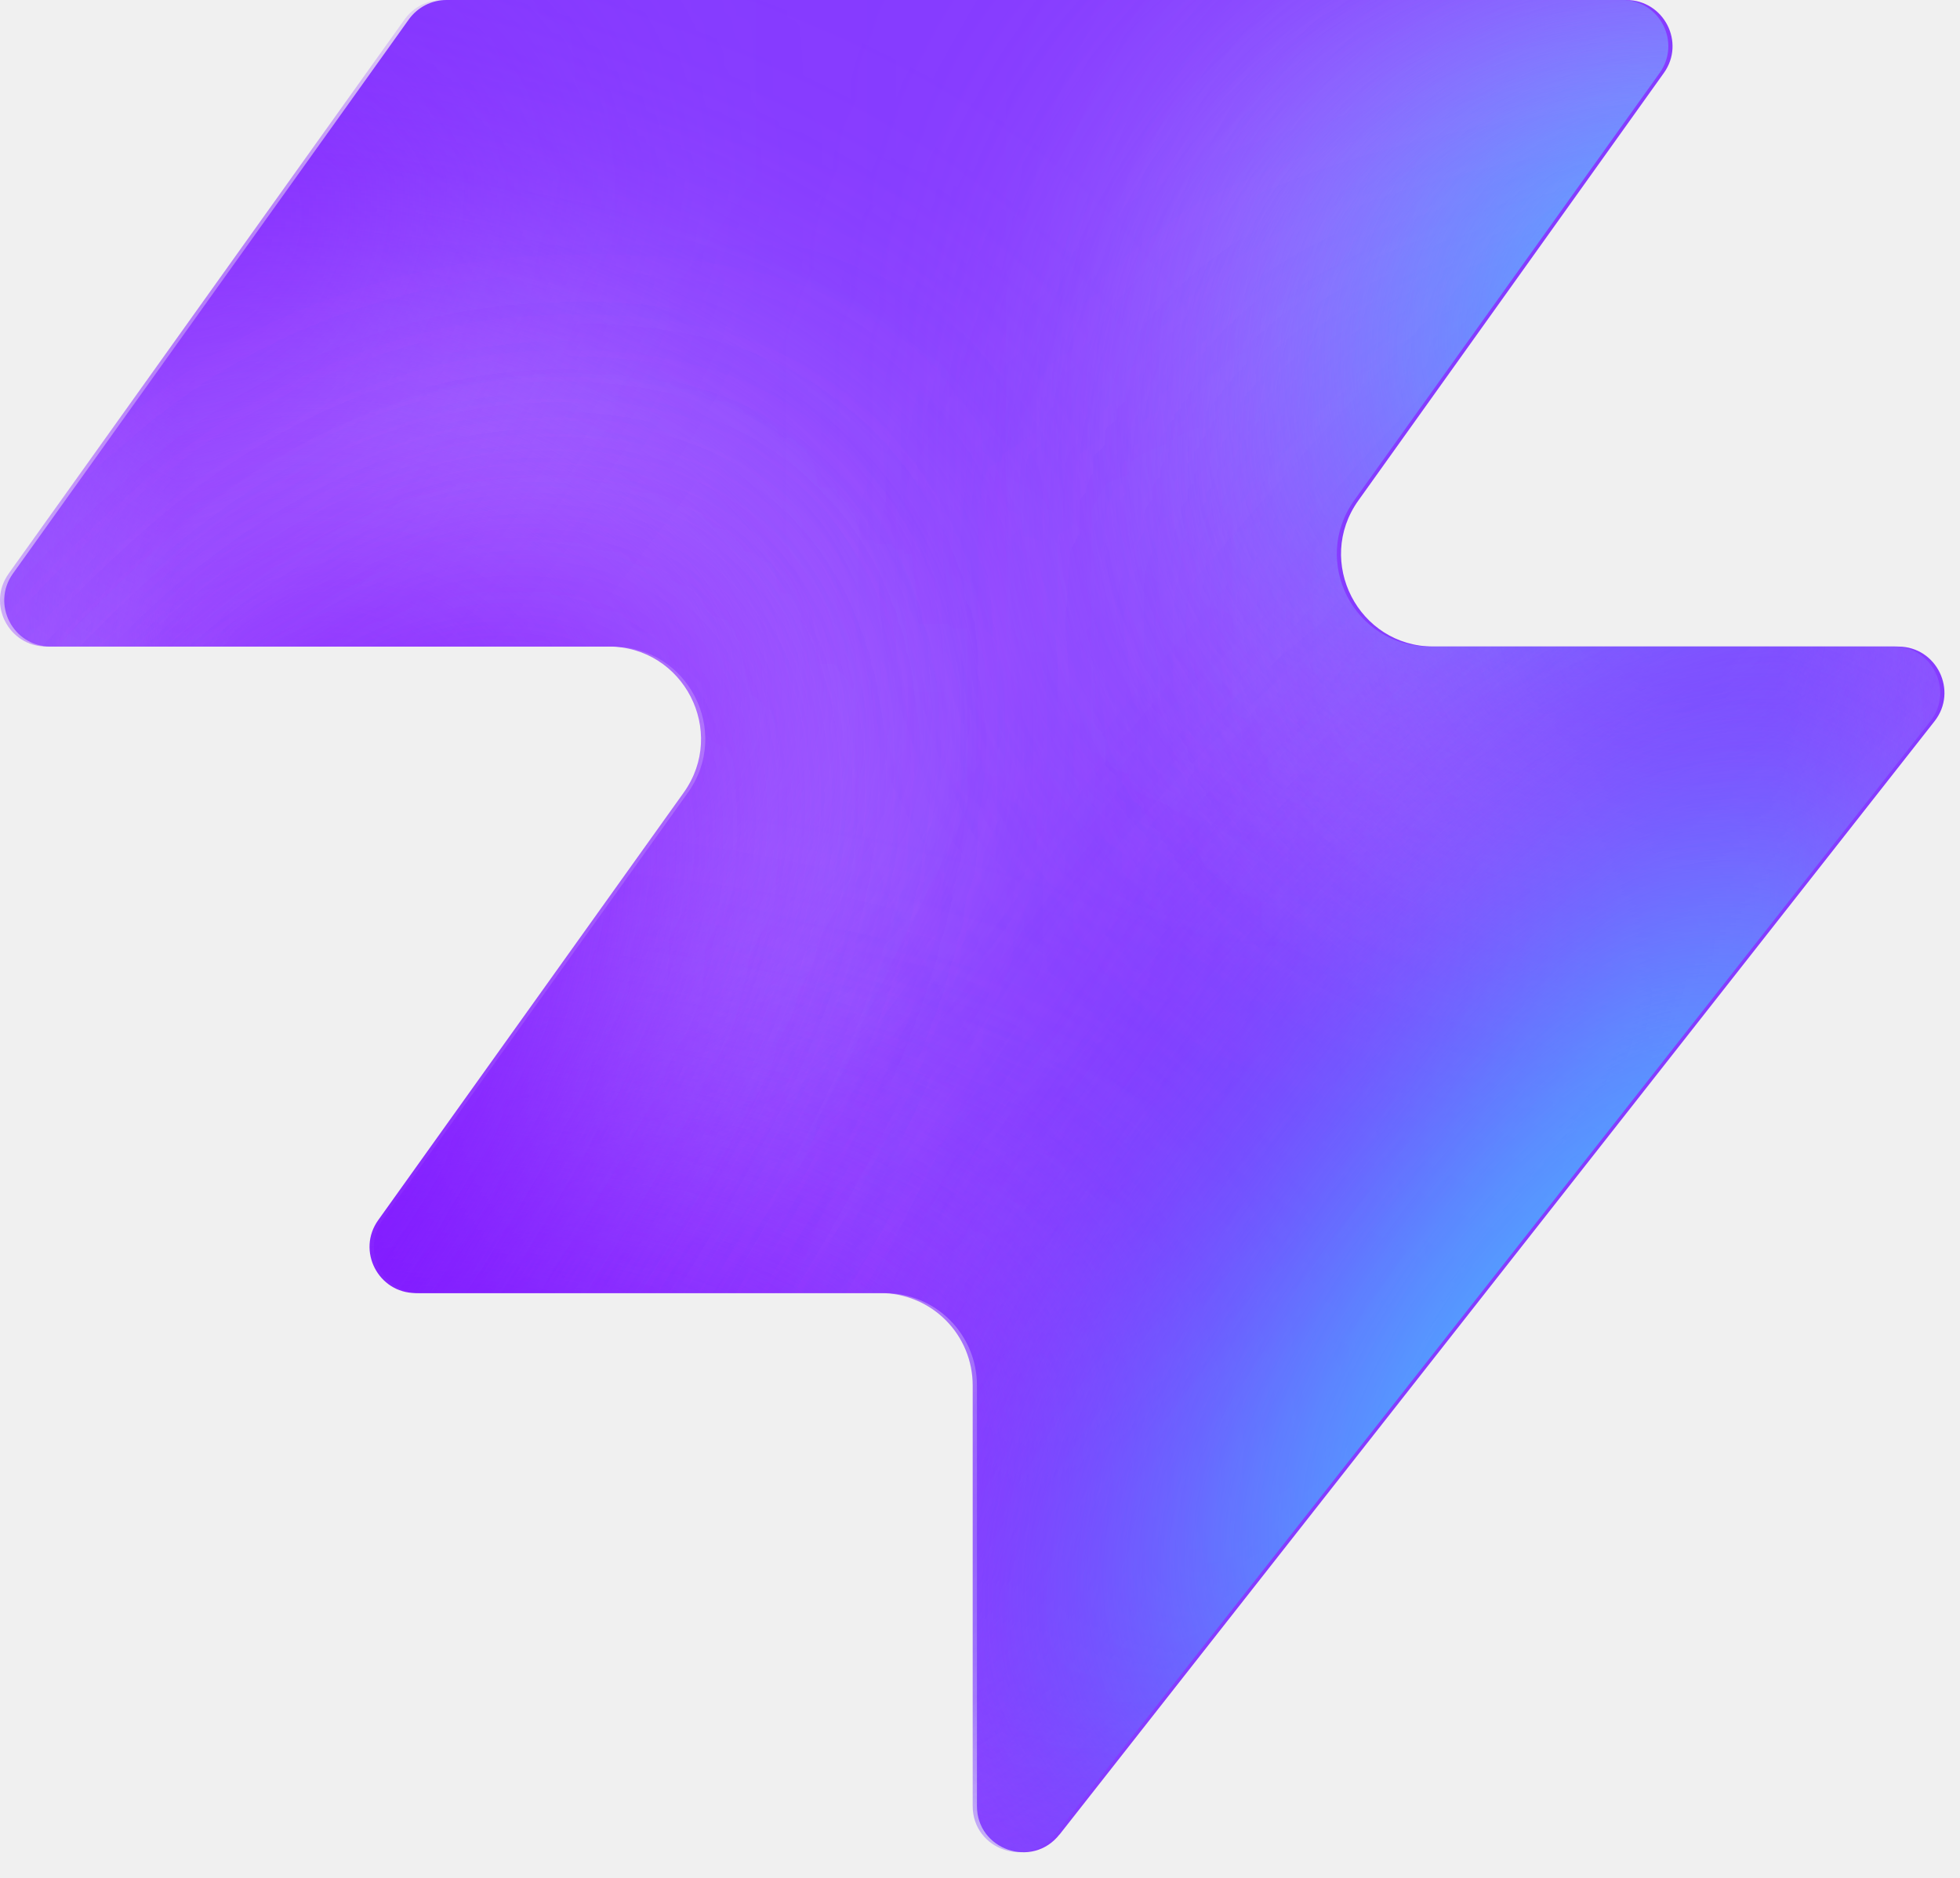
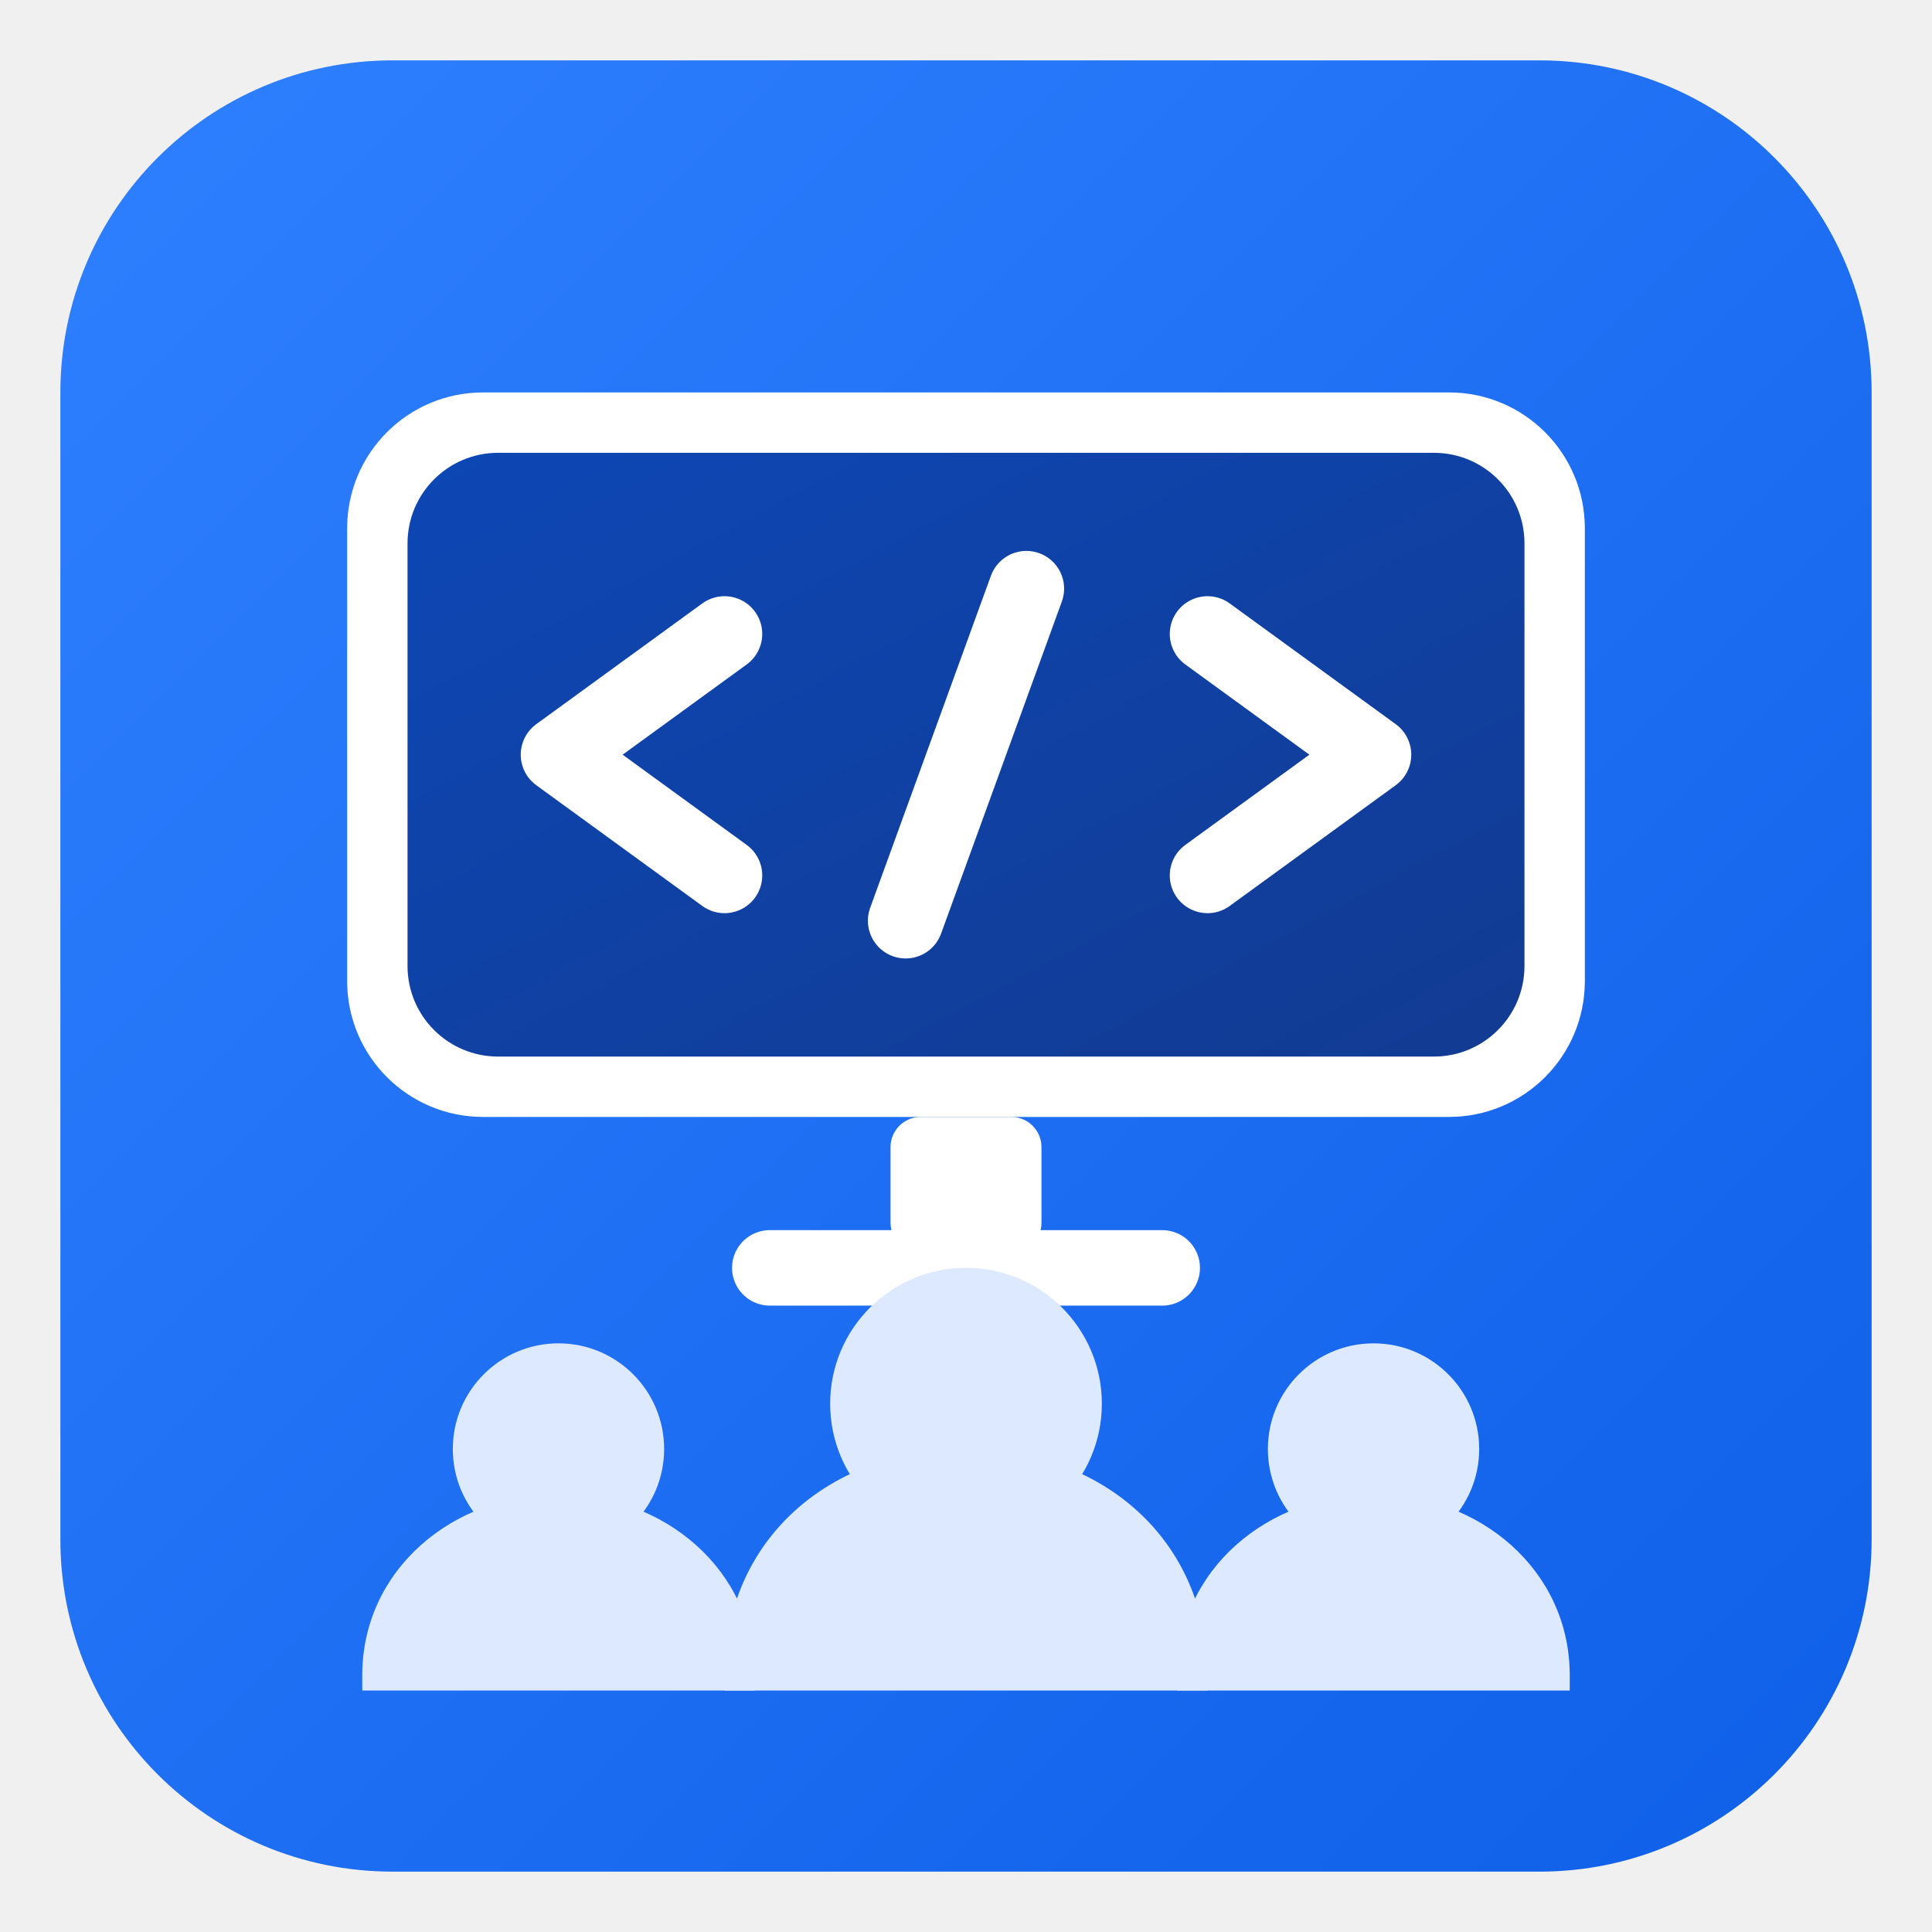
- <svg xmlns="http://www.w3.org/2000/svg" width="48" height="46" fill="none" viewBox="0 0 48 46">
-   <path fill="#863bff" d="M25.946 44.938c-.664.845-2.021.375-2.021-.698V33.937a2.26 2.26 0 0 0-2.262-2.262H10.287c-.92 0-1.456-1.04-.92-1.788l7.48-10.471c1.07-1.497 0-3.578-1.842-3.578H1.237c-.92 0-1.456-1.04-.92-1.788L10.013.474c.214-.297.556-.474.92-.474h28.894c.92 0 1.456 1.04.92 1.788l-7.48 10.471c-1.07 1.498 0 3.579 1.842 3.579h11.377c.943 0 1.473 1.088.89 1.83L25.947 44.94z" style="fill:#863bff;fill:color(display-p3 .525 .23 1);fill-opacity:1" />
-   <mask id="a" width="48" height="46" x="0" y="0" maskUnits="userSpaceOnUse" style="mask-type:alpha">
-     <path fill="#000" d="M25.842 44.938c-.664.844-2.021.375-2.021-.698V33.937a2.26 2.26 0 0 0-2.262-2.262H10.183c-.92 0-1.456-1.04-.92-1.788l7.48-10.471c1.07-1.498 0-3.579-1.842-3.579H1.133c-.92 0-1.456-1.04-.92-1.787L9.91.473c.214-.297.556-.474.92-.474h28.894c.92 0 1.456 1.04.92 1.788l-7.48 10.471c-1.07 1.498 0 3.578 1.842 3.578h11.377c.943 0 1.473 1.088.89 1.832L25.843 44.94z" style="fill:#000;fill-opacity:1" />
-   </mask>
-   <g mask="url(#a)">
-     <g filter="url(#b)">
-       <ellipse cx="5.508" cy="14.704" fill="#ede6ff" rx="5.508" ry="14.704" style="fill:#ede6ff;fill:color(display-p3 .927 .903 1);fill-opacity:1" transform="matrix(.00324 1 1 -.00324 -4.47 31.516)" />
-     </g>
-     <g filter="url(#c)">
-       <ellipse cx="10.399" cy="29.851" fill="#ede6ff" rx="10.399" ry="29.851" style="fill:#ede6ff;fill:color(display-p3 .927 .903 1);fill-opacity:1" transform="matrix(.00324 1 1 -.00324 -39.328 7.883)" />
-     </g>
-     <g filter="url(#d)">
-       <ellipse cx="5.508" cy="30.487" fill="#7e14ff" rx="5.508" ry="30.487" style="fill:#7e14ff;fill:color(display-p3 .492 .077 1);fill-opacity:1" transform="rotate(89.814 -25.913 -14.639)scale(1 -1)" />
-     </g>
-     <g filter="url(#e)">
-       <ellipse cx="5.508" cy="30.599" fill="#7e14ff" rx="5.508" ry="30.599" style="fill:#7e14ff;fill:color(display-p3 .492 .077 1);fill-opacity:1" transform="rotate(89.814 -32.644 -3.334)scale(1 -1)" />
-     </g>
-     <g filter="url(#f)">
-       <ellipse cx="5.508" cy="30.599" fill="#7e14ff" rx="5.508" ry="30.599" style="fill:#7e14ff;fill:color(display-p3 .492 .077 1);fill-opacity:1" transform="matrix(.00324 1 1 -.00324 -34.34 30.47)" />
-     </g>
-     <g filter="url(#g)">
-       <ellipse cx="14.072" cy="22.078" fill="#ede6ff" rx="14.072" ry="22.078" style="fill:#ede6ff;fill:color(display-p3 .927 .903 1);fill-opacity:1" transform="rotate(93.35 24.506 48.493)scale(-1 1)" />
-     </g>
-     <g filter="url(#h)">
-       <ellipse cx="3.47" cy="21.501" fill="#7e14ff" rx="3.47" ry="21.501" style="fill:#7e14ff;fill:color(display-p3 .492 .077 1);fill-opacity:1" transform="rotate(89.009 28.708 47.59)scale(-1 1)" />
-     </g>
-     <g filter="url(#i)">
-       <ellipse cx="3.47" cy="21.501" fill="#7e14ff" rx="3.47" ry="21.501" style="fill:#7e14ff;fill:color(display-p3 .492 .077 1);fill-opacity:1" transform="rotate(89.009 28.708 47.59)scale(-1 1)" />
-     </g>
-     <g filter="url(#j)">
-       <ellipse cx=".387" cy="8.972" fill="#7e14ff" rx="4.407" ry="29.108" style="fill:#7e14ff;fill:color(display-p3 .492 .077 1);fill-opacity:1" transform="rotate(39.51 .387 8.972)" />
-     </g>
-     <g filter="url(#k)">
-       <ellipse cx="47.523" cy="-6.092" fill="#7e14ff" rx="4.407" ry="29.108" style="fill:#7e14ff;fill:color(display-p3 .492 .077 1);fill-opacity:1" transform="rotate(37.892 47.523 -6.092)" />
-     </g>
-     <g filter="url(#l)">
-       <ellipse cx="41.412" cy="6.333" fill="#47bfff" rx="5.971" ry="9.665" style="fill:#47bfff;fill:color(display-p3 .28 .748 1);fill-opacity:1" transform="rotate(37.892 41.412 6.333)" />
-     </g>
-     <g filter="url(#m)">
-       <ellipse cx="-1.879" cy="38.332" fill="#7e14ff" rx="4.407" ry="29.108" style="fill:#7e14ff;fill:color(display-p3 .492 .077 1);fill-opacity:1" transform="rotate(37.892 -1.88 38.332)" />
-     </g>
-     <g filter="url(#n)">
-       <ellipse cx="-1.879" cy="38.332" fill="#7e14ff" rx="4.407" ry="29.108" style="fill:#7e14ff;fill:color(display-p3 .492 .077 1);fill-opacity:1" transform="rotate(37.892 -1.88 38.332)" />
-     </g>
-     <g filter="url(#o)">
-       <ellipse cx="35.651" cy="29.907" fill="#7e14ff" rx="4.407" ry="29.108" style="fill:#7e14ff;fill:color(display-p3 .492 .077 1);fill-opacity:1" transform="rotate(37.892 35.651 29.907)" />
-     </g>
-     <g filter="url(#p)">
-       <ellipse cx="38.418" cy="32.4" fill="#47bfff" rx="5.971" ry="15.297" style="fill:#47bfff;fill:color(display-p3 .28 .748 1);fill-opacity:1" transform="rotate(37.892 38.418 32.4)" />
-     </g>
+ <svg xmlns="http://www.w3.org/2000/svg" viewBox="0 0 256 256" role="img" aria-label="풀스택 강의실 파비콘">
+   <defs>
+     <linearGradient id="bg" x1="0" y1="0" x2="1" y2="1">
+       <stop offset="0%" stop-color="#2f80ff" />
+       <stop offset="100%" stop-color="#0f5fe8" />
+     </linearGradient>
+     <linearGradient id="screen" x1="0" y1="0" x2="1" y2="1">
+       <stop offset="0%" stop-color="#0d47b5" />
+       <stop offset="100%" stop-color="#123b92" />
+     </linearGradient>
+   </defs>
+   <rect x="8" y="8" width="240" height="240" rx="44" fill="url(#bg)" />
+   <rect x="46" y="52" width="164" height="96" rx="18" fill="#ffffff" />
+   <rect x="54" y="60" width="148" height="80" rx="12" fill="url(#screen)" />
+   <path d="M96 84L74 100L96 116" fill="none" stroke="#ffffff" stroke-width="10" stroke-linecap="round" stroke-linejoin="round" />
+   <path d="M160 84L182 100L160 116" fill="none" stroke="#ffffff" stroke-width="10" stroke-linecap="round" stroke-linejoin="round" />
+   <path d="M136 78L120 122" fill="none" stroke="#ffffff" stroke-width="10" stroke-linecap="round" />
+   <rect x="118" y="148" width="20" height="18" rx="4" fill="#ffffff" />
+   <path d="M102 168H154" fill="none" stroke="#ffffff" stroke-width="10" stroke-linecap="round" />
+   <g fill="#dce9ff">
+     <circle cx="128" cy="186" r="18" />
+     <path d="M96 222c0-18 14-30 32-30s32 12 32 30v2H96z" />
+     <circle cx="74" cy="192" r="14" />
+     <path d="M48 222c0-14 12-24 26-24s26 10 26 24v2H48z" />
+     <circle cx="182" cy="192" r="14" />
+     <path d="M156 222c0-14 12-24 26-24s26 10 26 24v2h-52z" />
  </g>
-   <defs>
-     <filter id="b" width="60.045" height="41.654" x="-19.77" y="16.149" color-interpolation-filters="sRGB" filterUnits="userSpaceOnUse">
-       <feFlood flood-opacity="0" result="BackgroundImageFix" />
-       <feBlend in="SourceGraphic" in2="BackgroundImageFix" result="shape" />
-       <feGaussianBlur result="effect1_foregroundBlur_2002_17158" stdDeviation="7.659" />
-     </filter>
-     <filter id="c" width="90.34" height="51.437" x="-54.613" y="-7.533" color-interpolation-filters="sRGB" filterUnits="userSpaceOnUse">
-       <feFlood flood-opacity="0" result="BackgroundImageFix" />
-       <feBlend in="SourceGraphic" in2="BackgroundImageFix" result="shape" />
-       <feGaussianBlur result="effect1_foregroundBlur_2002_17158" stdDeviation="7.659" />
-     </filter>
-     <filter id="d" width="79.355" height="29.4" x="-49.64" y="2.03" color-interpolation-filters="sRGB" filterUnits="userSpaceOnUse">
-       <feFlood flood-opacity="0" result="BackgroundImageFix" />
-       <feBlend in="SourceGraphic" in2="BackgroundImageFix" result="shape" />
-       <feGaussianBlur result="effect1_foregroundBlur_2002_17158" stdDeviation="4.596" />
-     </filter>
-     <filter id="e" width="79.579" height="29.4" x="-45.045" y="20.029" color-interpolation-filters="sRGB" filterUnits="userSpaceOnUse">
-       <feFlood flood-opacity="0" result="BackgroundImageFix" />
-       <feBlend in="SourceGraphic" in2="BackgroundImageFix" result="shape" />
-       <feGaussianBlur result="effect1_foregroundBlur_2002_17158" stdDeviation="4.596" />
-     </filter>
-     <filter id="f" width="79.579" height="29.4" x="-43.513" y="21.178" color-interpolation-filters="sRGB" filterUnits="userSpaceOnUse">
-       <feFlood flood-opacity="0" result="BackgroundImageFix" />
-       <feBlend in="SourceGraphic" in2="BackgroundImageFix" result="shape" />
-       <feGaussianBlur result="effect1_foregroundBlur_2002_17158" stdDeviation="4.596" />
-     </filter>
-     <filter id="g" width="74.749" height="58.852" x="15.756" y="-17.901" color-interpolation-filters="sRGB" filterUnits="userSpaceOnUse">
-       <feFlood flood-opacity="0" result="BackgroundImageFix" />
-       <feBlend in="SourceGraphic" in2="BackgroundImageFix" result="shape" />
-       <feGaussianBlur result="effect1_foregroundBlur_2002_17158" stdDeviation="7.659" />
-     </filter>
-     <filter id="h" width="61.377" height="25.362" x="23.548" y="2.284" color-interpolation-filters="sRGB" filterUnits="userSpaceOnUse">
-       <feFlood flood-opacity="0" result="BackgroundImageFix" />
-       <feBlend in="SourceGraphic" in2="BackgroundImageFix" result="shape" />
-       <feGaussianBlur result="effect1_foregroundBlur_2002_17158" stdDeviation="4.596" />
-     </filter>
-     <filter id="i" width="61.377" height="25.362" x="23.548" y="2.284" color-interpolation-filters="sRGB" filterUnits="userSpaceOnUse">
-       <feFlood flood-opacity="0" result="BackgroundImageFix" />
-       <feBlend in="SourceGraphic" in2="BackgroundImageFix" result="shape" />
-       <feGaussianBlur result="effect1_foregroundBlur_2002_17158" stdDeviation="4.596" />
-     </filter>
-     <filter id="j" width="56.045" height="63.649" x="-27.636" y="-22.853" color-interpolation-filters="sRGB" filterUnits="userSpaceOnUse">
-       <feFlood flood-opacity="0" result="BackgroundImageFix" />
-       <feBlend in="SourceGraphic" in2="BackgroundImageFix" result="shape" />
-       <feGaussianBlur result="effect1_foregroundBlur_2002_17158" stdDeviation="4.596" />
-     </filter>
-     <filter id="k" width="54.814" height="64.646" x="20.116" y="-38.415" color-interpolation-filters="sRGB" filterUnits="userSpaceOnUse">
-       <feFlood flood-opacity="0" result="BackgroundImageFix" />
-       <feBlend in="SourceGraphic" in2="BackgroundImageFix" result="shape" />
-       <feGaussianBlur result="effect1_foregroundBlur_2002_17158" stdDeviation="4.596" />
-     </filter>
-     <filter id="l" width="33.541" height="35.313" x="24.641" y="-11.323" color-interpolation-filters="sRGB" filterUnits="userSpaceOnUse">
-       <feFlood flood-opacity="0" result="BackgroundImageFix" />
-       <feBlend in="SourceGraphic" in2="BackgroundImageFix" result="shape" />
-       <feGaussianBlur result="effect1_foregroundBlur_2002_17158" stdDeviation="4.596" />
-     </filter>
-     <filter id="m" width="54.814" height="64.646" x="-29.286" y="6.009" color-interpolation-filters="sRGB" filterUnits="userSpaceOnUse">
-       <feFlood flood-opacity="0" result="BackgroundImageFix" />
-       <feBlend in="SourceGraphic" in2="BackgroundImageFix" result="shape" />
-       <feGaussianBlur result="effect1_foregroundBlur_2002_17158" stdDeviation="4.596" />
-     </filter>
-     <filter id="n" width="54.814" height="64.646" x="-29.286" y="6.009" color-interpolation-filters="sRGB" filterUnits="userSpaceOnUse">
-       <feFlood flood-opacity="0" result="BackgroundImageFix" />
-       <feBlend in="SourceGraphic" in2="BackgroundImageFix" result="shape" />
-       <feGaussianBlur result="effect1_foregroundBlur_2002_17158" stdDeviation="4.596" />
-     </filter>
-     <filter id="o" width="54.814" height="64.646" x="8.244" y="-2.416" color-interpolation-filters="sRGB" filterUnits="userSpaceOnUse">
-       <feFlood flood-opacity="0" result="BackgroundImageFix" />
-       <feBlend in="SourceGraphic" in2="BackgroundImageFix" result="shape" />
-       <feGaussianBlur result="effect1_foregroundBlur_2002_17158" stdDeviation="4.596" />
-     </filter>
-     <filter id="p" width="39.409" height="43.623" x="18.713" y="10.588" color-interpolation-filters="sRGB" filterUnits="userSpaceOnUse">
-       <feFlood flood-opacity="0" result="BackgroundImageFix" />
-       <feBlend in="SourceGraphic" in2="BackgroundImageFix" result="shape" />
-       <feGaussianBlur result="effect1_foregroundBlur_2002_17158" stdDeviation="4.596" />
-     </filter>
-   </defs>
</svg>
